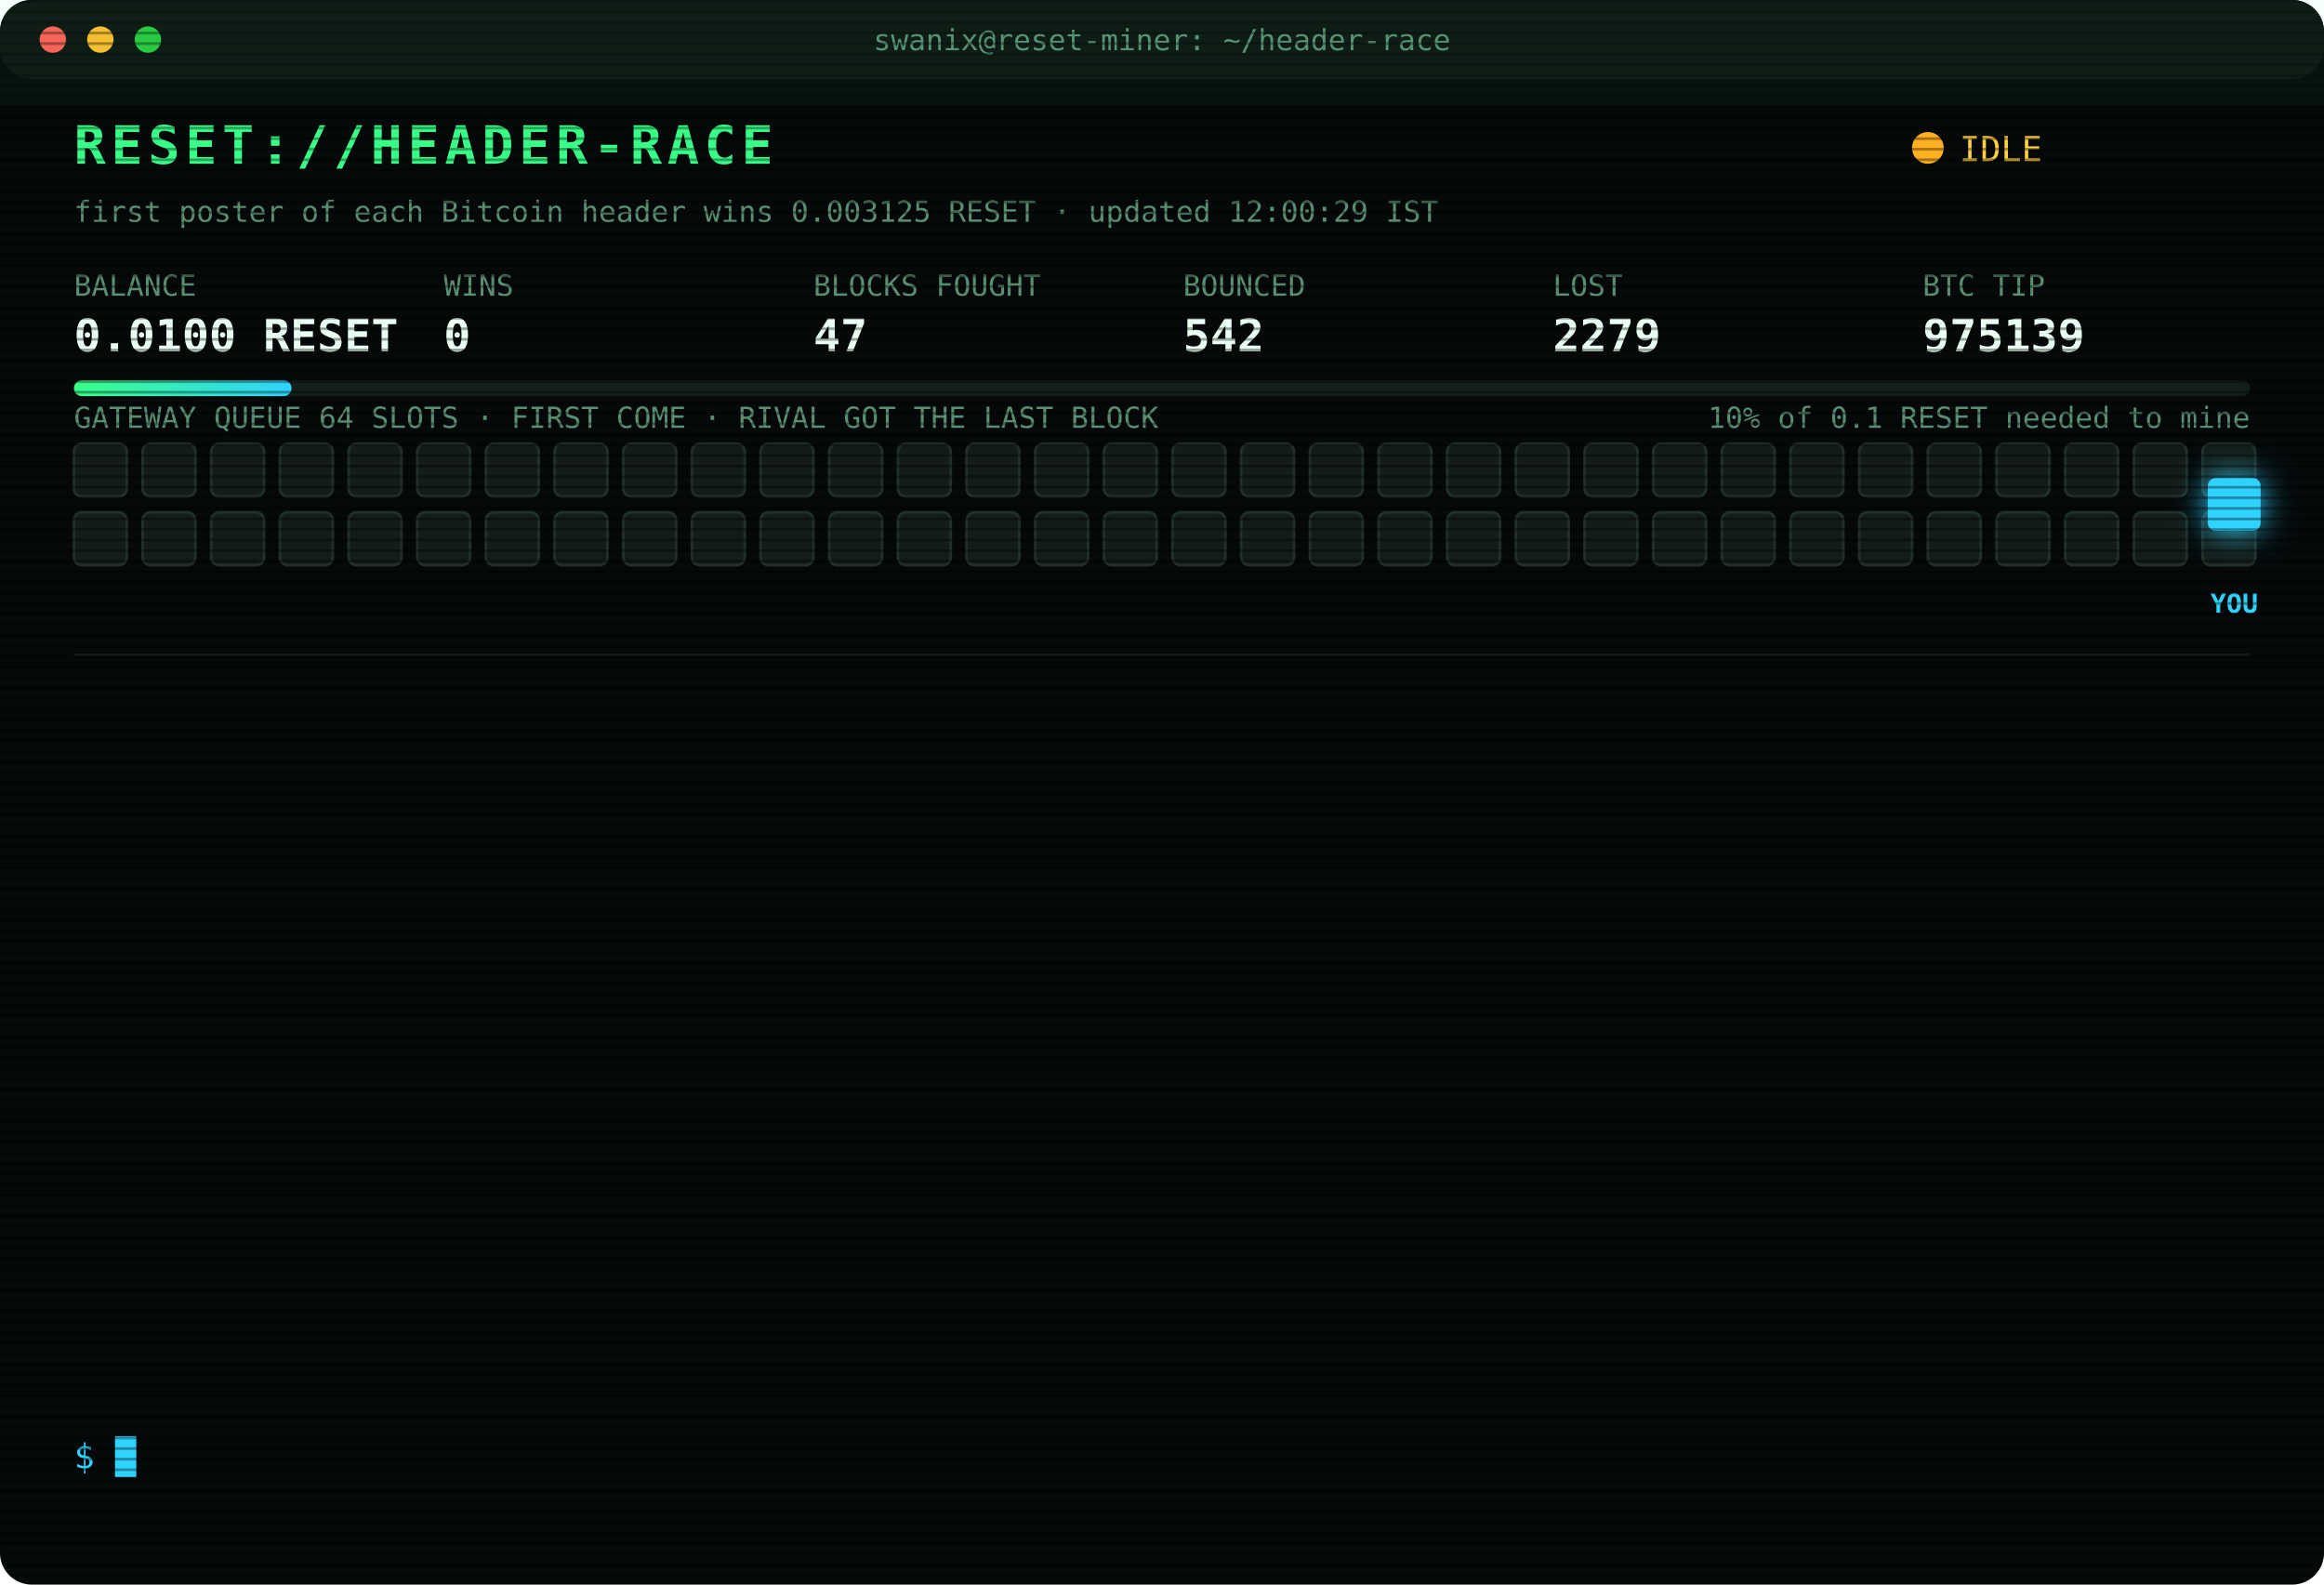
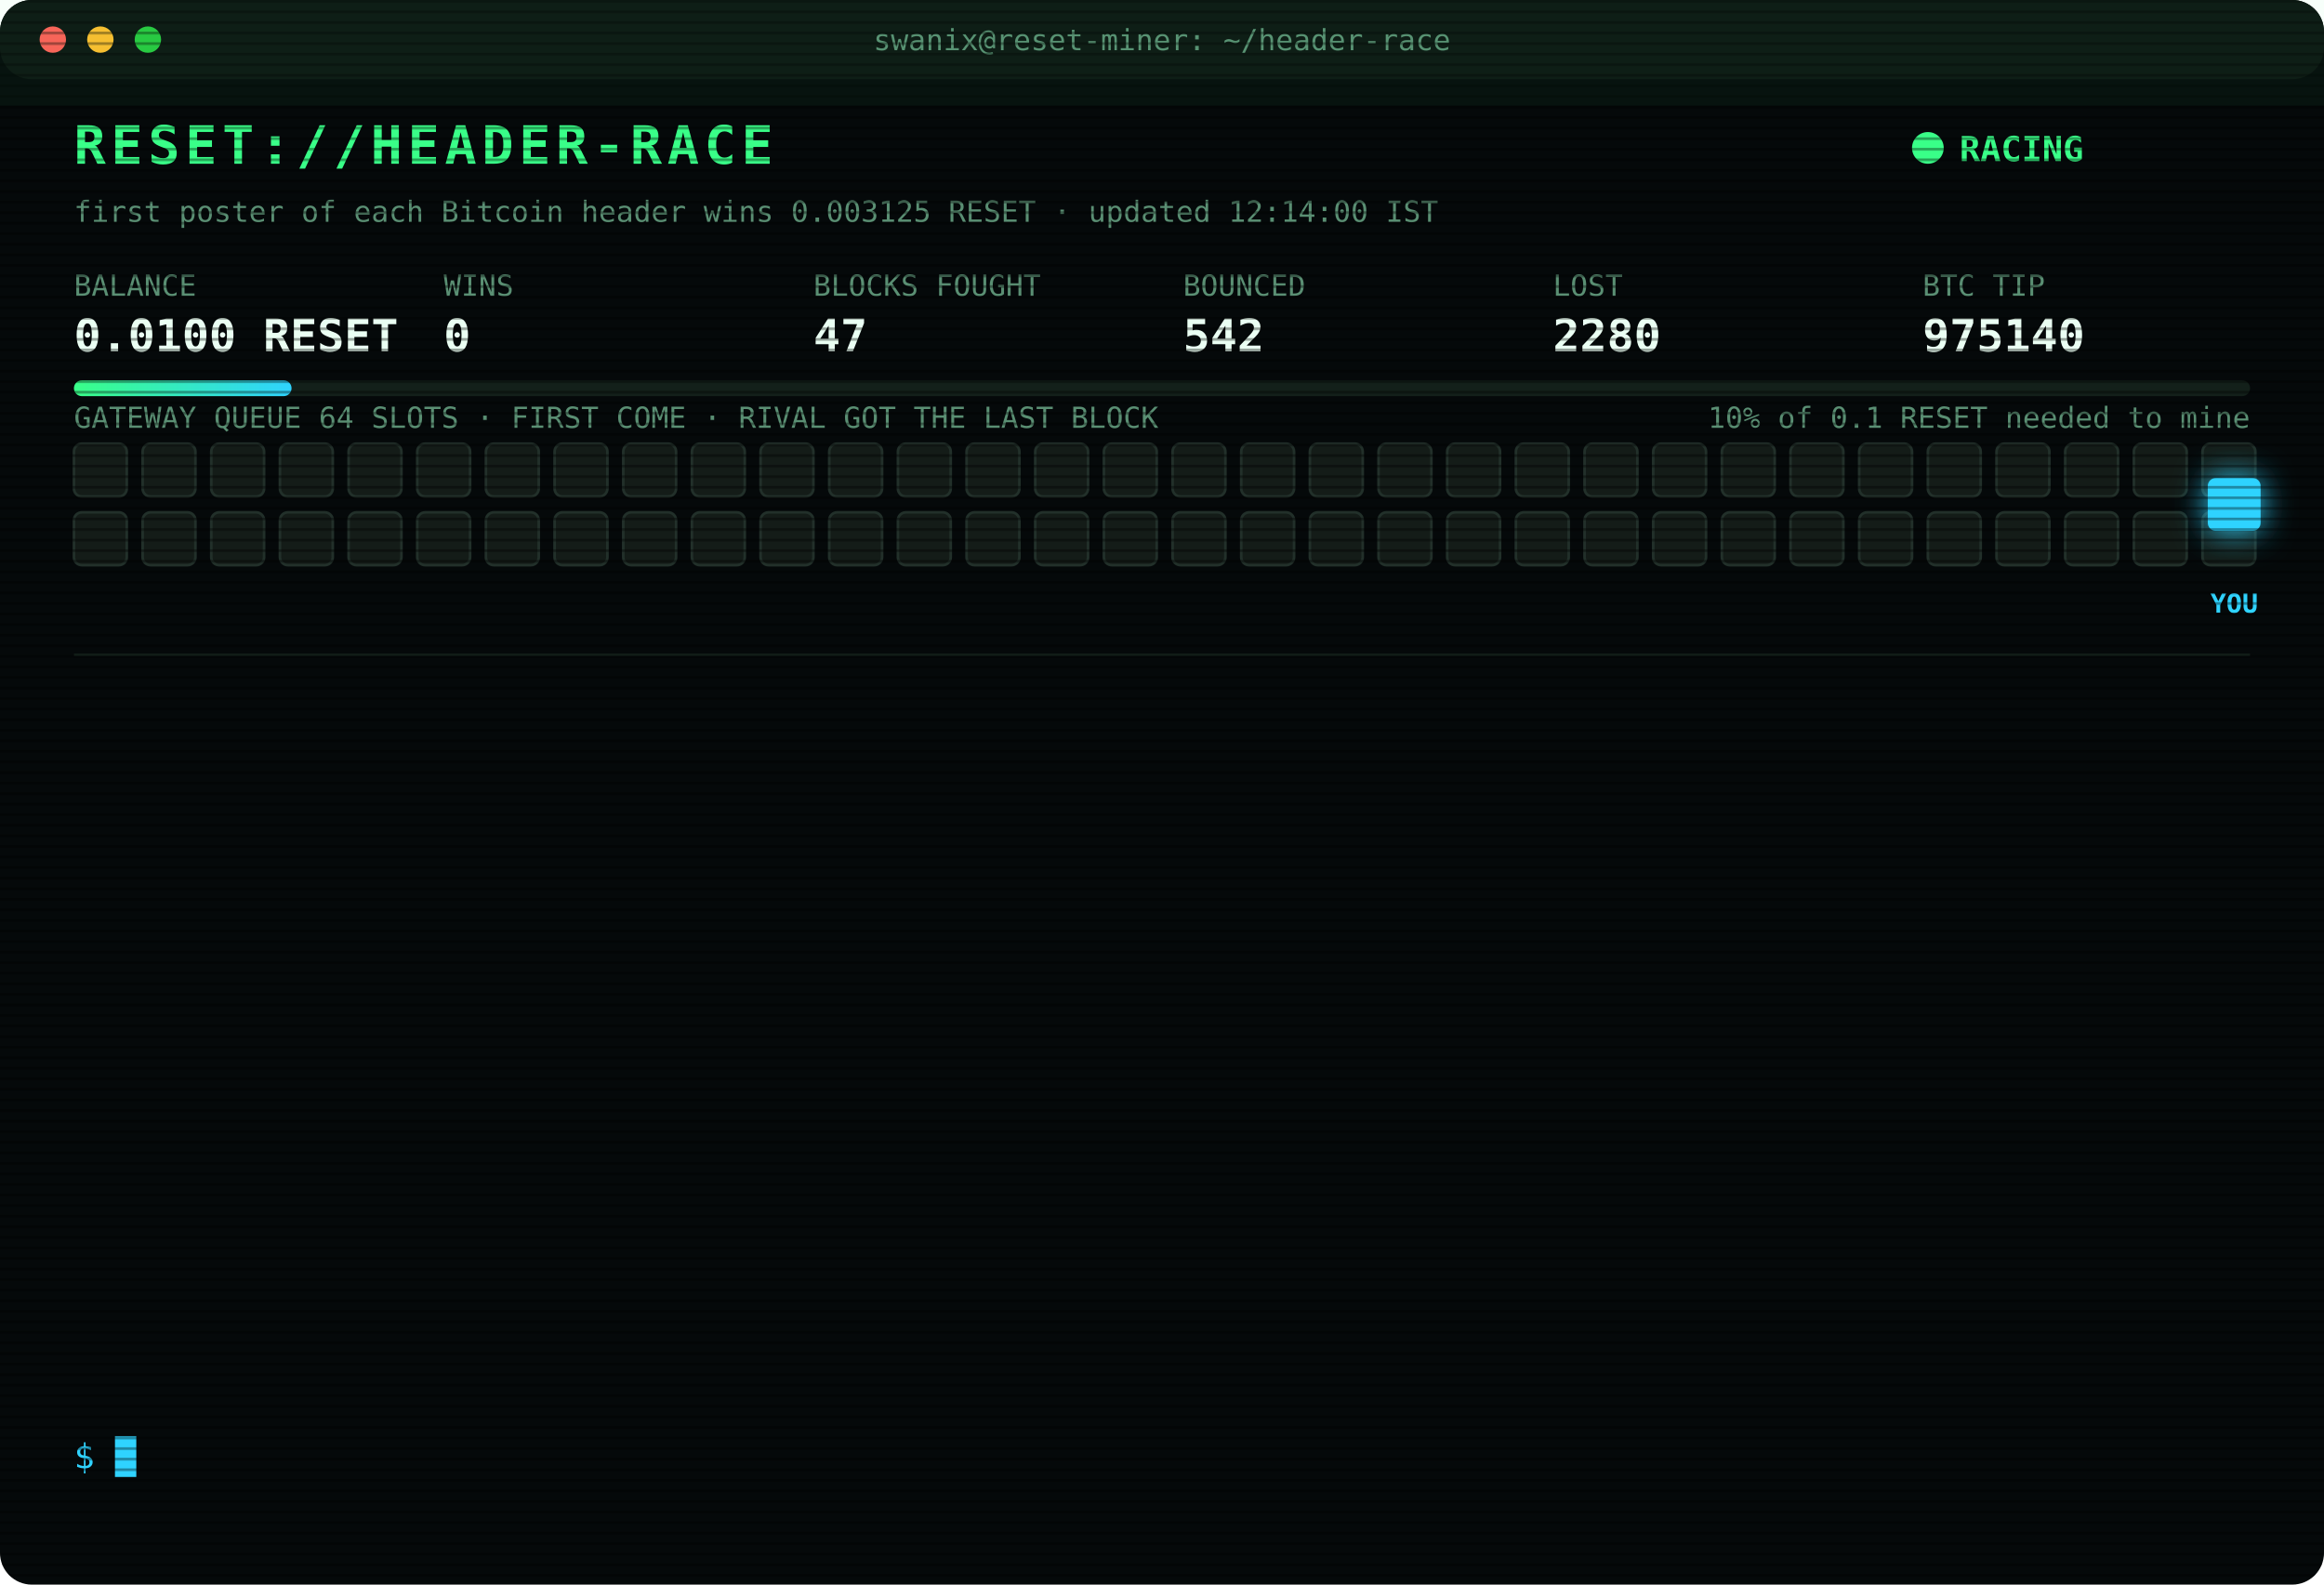
<svg xmlns="http://www.w3.org/2000/svg" width="880" height="600" viewBox="0 0 880 600" font-family="ui-monospace,SFMono-Regular,Menlo,Consolas,monospace">
  <style>
text{font-size:13px;fill:#7CFFB2}
.title{font-size:20px;font-weight:700;fill:#39FF88;letter-spacing:2px;animation:glitch 3s infinite steps(1)}
.sub{fill:#2fd3ff}.k{fill:#5a8f73;font-size:11px}.v{font-size:17px;font-weight:700;fill:#eafff3}
.ts{fill:#3f6b56}.boot{fill:#2fd3ff}.dim{fill:#5a8f73}.bad{fill:#ff4d6d}.warn{fill:#ffd23f}.mag{fill:#ff5cf0}.win{fill:#39FF88;font-weight:700}
.tag{font-size:10px;fill:#2fd3ff;font-weight:700}
.rival{fill:#26332c;stroke:#3c5a49;animation:jam 1.2s infinite alternate}
.idle{fill:#141c18;stroke:#22302a;animation:breathe 4s infinite}
.me{fill:#2fd3ff;filter:drop-shadow(0 0 6px #2fd3ff)}
.hover{animation:nudge 1.1s infinite ease-in-out}.bounce{animation:kick 1.4s infinite}
.ln{opacity:0;animation:in .4s forwards}
.cur{animation:blink 1s infinite steps(1)}
.scan{animation:scan 6s infinite linear}
.led{animation:blink 1.4s infinite}
@keyframes in{from{opacity:0;transform:translateX(-6px)}to{opacity:1;transform:none}}
@keyframes blink{50%{opacity:0}}
@keyframes jam{to{fill:#33463b}}
@keyframes breathe{50%{opacity:.4}}
@keyframes nudge{50%{transform:translateX(-10px)}}
@keyframes kick{0%,100%{transform:none}30%{transform:translateX(-14px)}55%{transform:translateX(10px) translateY(-6px)}}
@keyframes glitch{0%,92%{transform:none}93%{transform:translateX(2px);fill:#ff4d6d}95%{transform:translateX(-2px);fill:#2fd3ff}97%{transform:none}}
@keyframes scan{from{transform:translateY(-40px)}to{transform:translateY(600px)}}
</style>
  <defs>
    <pattern id="sl" width="4" height="4" patternUnits="userSpaceOnUse">
      <rect width="4" height="1" fill="#000" opacity=".35" />
    </pattern>
    <linearGradient id="bar">
      <stop offset="0" stop-color="#39FF88" />
      <stop offset="1" stop-color="#2fd3ff" />
    </linearGradient>
  </defs>
  <rect width="880" height="600" rx="12" fill="#05090a" />
  <rect width="880" height="30" rx="12" fill="#0d1512" />
  <circle cx="20" cy="15" r="5" fill="#ff5f57" />
  <circle cx="38" cy="15" r="5" fill="#febc2e" />
  <circle cx="56" cy="15" r="5" fill="#28c840" />
  <text x="440" y="19" text-anchor="middle" class="k">swanix@reset-miner: ~/header-race</text>
  <text x="28" y="62" class="title">RESET://HEADER-RACE</text>
-   <circle class="led" cx="730" cy="56" r="6" fill="#ffb020" />
-   <text x="742" y="61" class="warn">IDLE</text>
-   <text x="28" y="84" class="k">first poster of each Bitcoin header wins 0.003125 RESET · updated 12:00:29 IST</text>
+   <circle class="led" cx="730" cy="56" r="6" fill="#39FF88" />
+   <text x="742" y="61" class="win">RACING</text>
+   <text x="28" y="84" class="k">first poster of each Bitcoin header wins 0.003125 RESET · updated 12:14:00 IST</text>
  <text x="28" y="112" class="k">BALANCE</text>
  <text x="28" y="133" class="v">0.0100 RESET</text>
  <text x="168" y="112" class="k">WINS</text>
  <text x="168" y="133" class="v">0</text>
  <text x="308" y="112" class="k">BLOCKS FOUGHT</text>
  <text x="308" y="133" class="v">47</text>
  <text x="448" y="112" class="k">BOUNCED</text>
  <text x="448" y="133" class="v">542</text>
  <text x="588" y="112" class="k">LOST</text>
-   <text x="588" y="133" class="v">2279</text>
+   <text x="588" y="133" class="v">2280</text>
  <text x="728" y="112" class="k">BTC TIP</text>
-   <text x="728" y="133" class="v">975139</text>
+   <text x="728" y="133" class="v">975140</text>
  <rect x="28" y="144" width="824" height="6" rx="3" fill="#13201a" />
  <rect x="28" y="144" width="82.4" height="6" rx="3" fill="url(#bar)" />
  <text x="852" y="162" text-anchor="end" class="k">10% of 0.1 RESET needed to mine</text>
  <text x="28" y="162" class="k">GATEWAY QUEUE 64 SLOTS · FIRST COME · RIVAL GOT THE LAST BLOCK</text>
  <rect class="idle" x="28" y="168" width="20" height="20" rx="3" style="animation-delay:0.00s" />
  <rect class="idle" x="54" y="168" width="20" height="20" rx="3" style="animation-delay:0.05s" />
  <rect class="idle" x="80" y="168" width="20" height="20" rx="3" style="animation-delay:0.10s" />
  <rect class="idle" x="106" y="168" width="20" height="20" rx="3" style="animation-delay:0.15s" />
  <rect class="idle" x="132" y="168" width="20" height="20" rx="3" style="animation-delay:0.20s" />
  <rect class="idle" x="158" y="168" width="20" height="20" rx="3" style="animation-delay:0.25s" />
  <rect class="idle" x="184" y="168" width="20" height="20" rx="3" style="animation-delay:0.30s" />
  <rect class="idle" x="210" y="168" width="20" height="20" rx="3" style="animation-delay:0.35s" />
  <rect class="idle" x="236" y="168" width="20" height="20" rx="3" style="animation-delay:0.40s" />
  <rect class="idle" x="262" y="168" width="20" height="20" rx="3" style="animation-delay:0.45s" />
  <rect class="idle" x="288" y="168" width="20" height="20" rx="3" style="animation-delay:0.50s" />
  <rect class="idle" x="314" y="168" width="20" height="20" rx="3" style="animation-delay:0.55s" />
  <rect class="idle" x="340" y="168" width="20" height="20" rx="3" style="animation-delay:0.60s" />
  <rect class="idle" x="366" y="168" width="20" height="20" rx="3" style="animation-delay:0.65s" />
  <rect class="idle" x="392" y="168" width="20" height="20" rx="3" style="animation-delay:0.70s" />
  <rect class="idle" x="418" y="168" width="20" height="20" rx="3" style="animation-delay:0.75s" />
  <rect class="idle" x="444" y="168" width="20" height="20" rx="3" style="animation-delay:0.80s" />
  <rect class="idle" x="470" y="168" width="20" height="20" rx="3" style="animation-delay:0.85s" />
  <rect class="idle" x="496" y="168" width="20" height="20" rx="3" style="animation-delay:0.90s" />
  <rect class="idle" x="522" y="168" width="20" height="20" rx="3" style="animation-delay:0.95s" />
  <rect class="idle" x="548" y="168" width="20" height="20" rx="3" style="animation-delay:1.00s" />
  <rect class="idle" x="574" y="168" width="20" height="20" rx="3" style="animation-delay:1.05s" />
  <rect class="idle" x="600" y="168" width="20" height="20" rx="3" style="animation-delay:1.10s" />
  <rect class="idle" x="626" y="168" width="20" height="20" rx="3" style="animation-delay:1.15s" />
  <rect class="idle" x="652" y="168" width="20" height="20" rx="3" style="animation-delay:1.20s" />
  <rect class="idle" x="678" y="168" width="20" height="20" rx="3" style="animation-delay:1.25s" />
  <rect class="idle" x="704" y="168" width="20" height="20" rx="3" style="animation-delay:1.30s" />
  <rect class="idle" x="730" y="168" width="20" height="20" rx="3" style="animation-delay:1.35s" />
  <rect class="idle" x="756" y="168" width="20" height="20" rx="3" style="animation-delay:1.40s" />
  <rect class="idle" x="782" y="168" width="20" height="20" rx="3" style="animation-delay:1.45s" />
  <rect class="idle" x="808" y="168" width="20" height="20" rx="3" style="animation-delay:1.50s" />
  <rect class="idle" x="834" y="168" width="20" height="20" rx="3" style="animation-delay:1.55s" />
  <rect class="idle" x="28" y="194" width="20" height="20" rx="3" style="animation-delay:1.60s" />
  <rect class="idle" x="54" y="194" width="20" height="20" rx="3" style="animation-delay:1.65s" />
  <rect class="idle" x="80" y="194" width="20" height="20" rx="3" style="animation-delay:1.70s" />
  <rect class="idle" x="106" y="194" width="20" height="20" rx="3" style="animation-delay:1.75s" />
  <rect class="idle" x="132" y="194" width="20" height="20" rx="3" style="animation-delay:1.80s" />
  <rect class="idle" x="158" y="194" width="20" height="20" rx="3" style="animation-delay:1.85s" />
  <rect class="idle" x="184" y="194" width="20" height="20" rx="3" style="animation-delay:1.90s" />
  <rect class="idle" x="210" y="194" width="20" height="20" rx="3" style="animation-delay:1.95s" />
  <rect class="idle" x="236" y="194" width="20" height="20" rx="3" style="animation-delay:2.00s" />
  <rect class="idle" x="262" y="194" width="20" height="20" rx="3" style="animation-delay:2.05s" />
  <rect class="idle" x="288" y="194" width="20" height="20" rx="3" style="animation-delay:2.10s" />
  <rect class="idle" x="314" y="194" width="20" height="20" rx="3" style="animation-delay:2.15s" />
  <rect class="idle" x="340" y="194" width="20" height="20" rx="3" style="animation-delay:2.20s" />
  <rect class="idle" x="366" y="194" width="20" height="20" rx="3" style="animation-delay:2.25s" />
  <rect class="idle" x="392" y="194" width="20" height="20" rx="3" style="animation-delay:2.30s" />
  <rect class="idle" x="418" y="194" width="20" height="20" rx="3" style="animation-delay:2.35s" />
  <rect class="idle" x="444" y="194" width="20" height="20" rx="3" style="animation-delay:2.40s" />
  <rect class="idle" x="470" y="194" width="20" height="20" rx="3" style="animation-delay:2.45s" />
  <rect class="idle" x="496" y="194" width="20" height="20" rx="3" style="animation-delay:2.50s" />
  <rect class="idle" x="522" y="194" width="20" height="20" rx="3" style="animation-delay:2.55s" />
  <rect class="idle" x="548" y="194" width="20" height="20" rx="3" style="animation-delay:2.60s" />
  <rect class="idle" x="574" y="194" width="20" height="20" rx="3" style="animation-delay:2.65s" />
  <rect class="idle" x="600" y="194" width="20" height="20" rx="3" style="animation-delay:2.70s" />
  <rect class="idle" x="626" y="194" width="20" height="20" rx="3" style="animation-delay:2.75s" />
  <rect class="idle" x="652" y="194" width="20" height="20" rx="3" style="animation-delay:2.80s" />
  <rect class="idle" x="678" y="194" width="20" height="20" rx="3" style="animation-delay:2.85s" />
  <rect class="idle" x="704" y="194" width="20" height="20" rx="3" style="animation-delay:2.90s" />
  <rect class="idle" x="730" y="194" width="20" height="20" rx="3" style="animation-delay:2.95s" />
  <rect class="idle" x="756" y="194" width="20" height="20" rx="3" style="animation-delay:3.00s" />
  <rect class="idle" x="782" y="194" width="20" height="20" rx="3" style="animation-delay:3.05s" />
  <rect class="idle" x="808" y="194" width="20" height="20" rx="3" style="animation-delay:3.10s" />
  <rect class="idle" x="834" y="194" width="20" height="20" rx="3" style="animation-delay:3.15s" />
  <g class="hover">
    <rect class="me" x="836" y="181" width="20" height="20" rx="3" />
    <text class="tag" x="846" y="232" text-anchor="middle">YOU</text>
  </g>
  <line x1="28" x2="852" y1="248" y2="248" stroke="#13201a" />
  <g class="ln" style="animation-delay:0.40s">
-     <text x="28" y="270" class="ts">09:39:05</text>
-     <text x="104" y="270" class="bad">[LOST] #975128 taken by a rival miner</text>
+     <text x="28" y="270" class="ts">09:48:11</text>
+     <text x="104" y="270" class="bad">[LOST] #975129 taken by a rival miner</text>
  </g>
  <g class="ln" style="animation-delay:0.65s">
-     <text x="28" y="292" class="ts">09:48:11</text>
-     <text x="104" y="292" class="bad">[LOST] #975129 taken by a rival miner</text>
+     <text x="28" y="292" class="ts">09:49:11</text>
+     <text x="104" y="292" class="bad">[LOST] #975130 taken by a rival miner</text>
  </g>
  <g class="ln" style="animation-delay:0.90s">
-     <text x="28" y="314" class="ts">09:49:11</text>
-     <text x="104" y="314" class="bad">[LOST] #975130 taken by a rival miner</text>
+     <text x="28" y="314" class="ts">09:58:04</text>
+     <text x="104" y="314" class="bad">[LOST] #975131 taken by a rival miner</text>
  </g>
  <g class="ln" style="animation-delay:1.15s">
-     <text x="28" y="336" class="ts">09:58:04</text>
-     <text x="104" y="336" class="bad">[LOST] #975131 taken by a rival miner</text>
+     <text x="28" y="336" class="ts">10:03:50</text>
+     <text x="104" y="336" class="bad">[LOST] #975132 taken by a rival miner</text>
  </g>
  <g class="ln" style="animation-delay:1.40s">
-     <text x="28" y="358" class="ts">10:03:50</text>
-     <text x="104" y="358" class="bad">[LOST] #975132 taken by a rival miner</text>
+     <text x="28" y="358" class="ts">10:25:45</text>
+     <text x="104" y="358" class="dim">[STINT END] calls 743 · wins 0</text>
  </g>
  <g class="ln" style="animation-delay:1.65s">
-     <text x="28" y="380" class="ts">10:25:45</text>
-     <text x="104" y="380" class="dim">[STINT END] calls 743 · wins 0</text>
+     <text x="28" y="380" class="ts">10:30:26</text>
+     <text x="104" y="380" class="boot">[BOOT] racer v3 online · 3 feeds · stint 340m</text>
  </g>
  <g class="ln" style="animation-delay:1.90s">
-     <text x="28" y="402" class="ts">10:30:26</text>
-     <text x="104" y="402" class="boot">[BOOT] racer v3 online · 3 feeds · stint 340m</text>
+     <text x="28" y="402" class="ts">10:37:37</text>
+     <text x="104" y="402" class="bad">[LOST] #975134 taken by a rival miner</text>
  </g>
  <g class="ln" style="animation-delay:2.15s">
-     <text x="28" y="424" class="ts">10:37:37</text>
-     <text x="104" y="424" class="bad">[LOST] #975134 taken by a rival miner</text>
+     <text x="28" y="424" class="ts">10:38:18</text>
+     <text x="104" y="424" class="bad">[LOST] #975135 taken by a rival miner</text>
  </g>
  <g class="ln" style="animation-delay:2.40s">
-     <text x="28" y="446" class="ts">10:38:18</text>
-     <text x="104" y="446" class="bad">[LOST] #975135 taken by a rival miner</text>
+     <text x="28" y="446" class="ts">10:54:49</text>
+     <text x="104" y="446" class="bad">[LOST] #975136 taken by a rival miner</text>
  </g>
  <g class="ln" style="animation-delay:2.65s">
-     <text x="28" y="468" class="ts">10:54:49</text>
-     <text x="104" y="468" class="bad">[LOST] #975136 taken by a rival miner</text>
+     <text x="28" y="468" class="ts">11:00:11</text>
+     <text x="104" y="468" class="bad">[LOST] #975137 taken by a rival miner</text>
  </g>
  <g class="ln" style="animation-delay:2.90s">
-     <text x="28" y="490" class="ts">11:00:11</text>
-     <text x="104" y="490" class="bad">[LOST] #975137 taken by a rival miner</text>
+     <text x="28" y="490" class="ts">11:01:28</text>
+     <text x="104" y="490" class="bad">[LOST] #975138 taken by a rival miner</text>
  </g>
  <g class="ln" style="animation-delay:3.15s">
-     <text x="28" y="512" class="ts">11:01:28</text>
-     <text x="104" y="512" class="bad">[LOST] #975138 taken by a rival miner</text>
+     <text x="28" y="512" class="ts">11:18:56</text>
+     <text x="104" y="512" class="bad">[LOST] #975139 taken by a rival miner</text>
  </g>
  <g class="ln" style="animation-delay:3.40s">
-     <text x="28" y="534" class="ts">11:18:56</text>
-     <text x="104" y="534" class="bad">[LOST] #975139 taken by a rival miner</text>
+     <text x="28" y="534" class="ts">12:14:00</text>
+     <text x="104" y="534" class="bad">[LOST] #975140 taken by a rival miner</text>
  </g>
  <text x="28" y="556" class="sub">$ <tspan class="cur">█</tspan>
  </text>
  <rect width="880" height="600" rx="12" fill="url(#sl)" pointer-events="none" />
  <rect class="scan" width="880" height="40" fill="#39FF88" opacity=".04" />
</svg>
